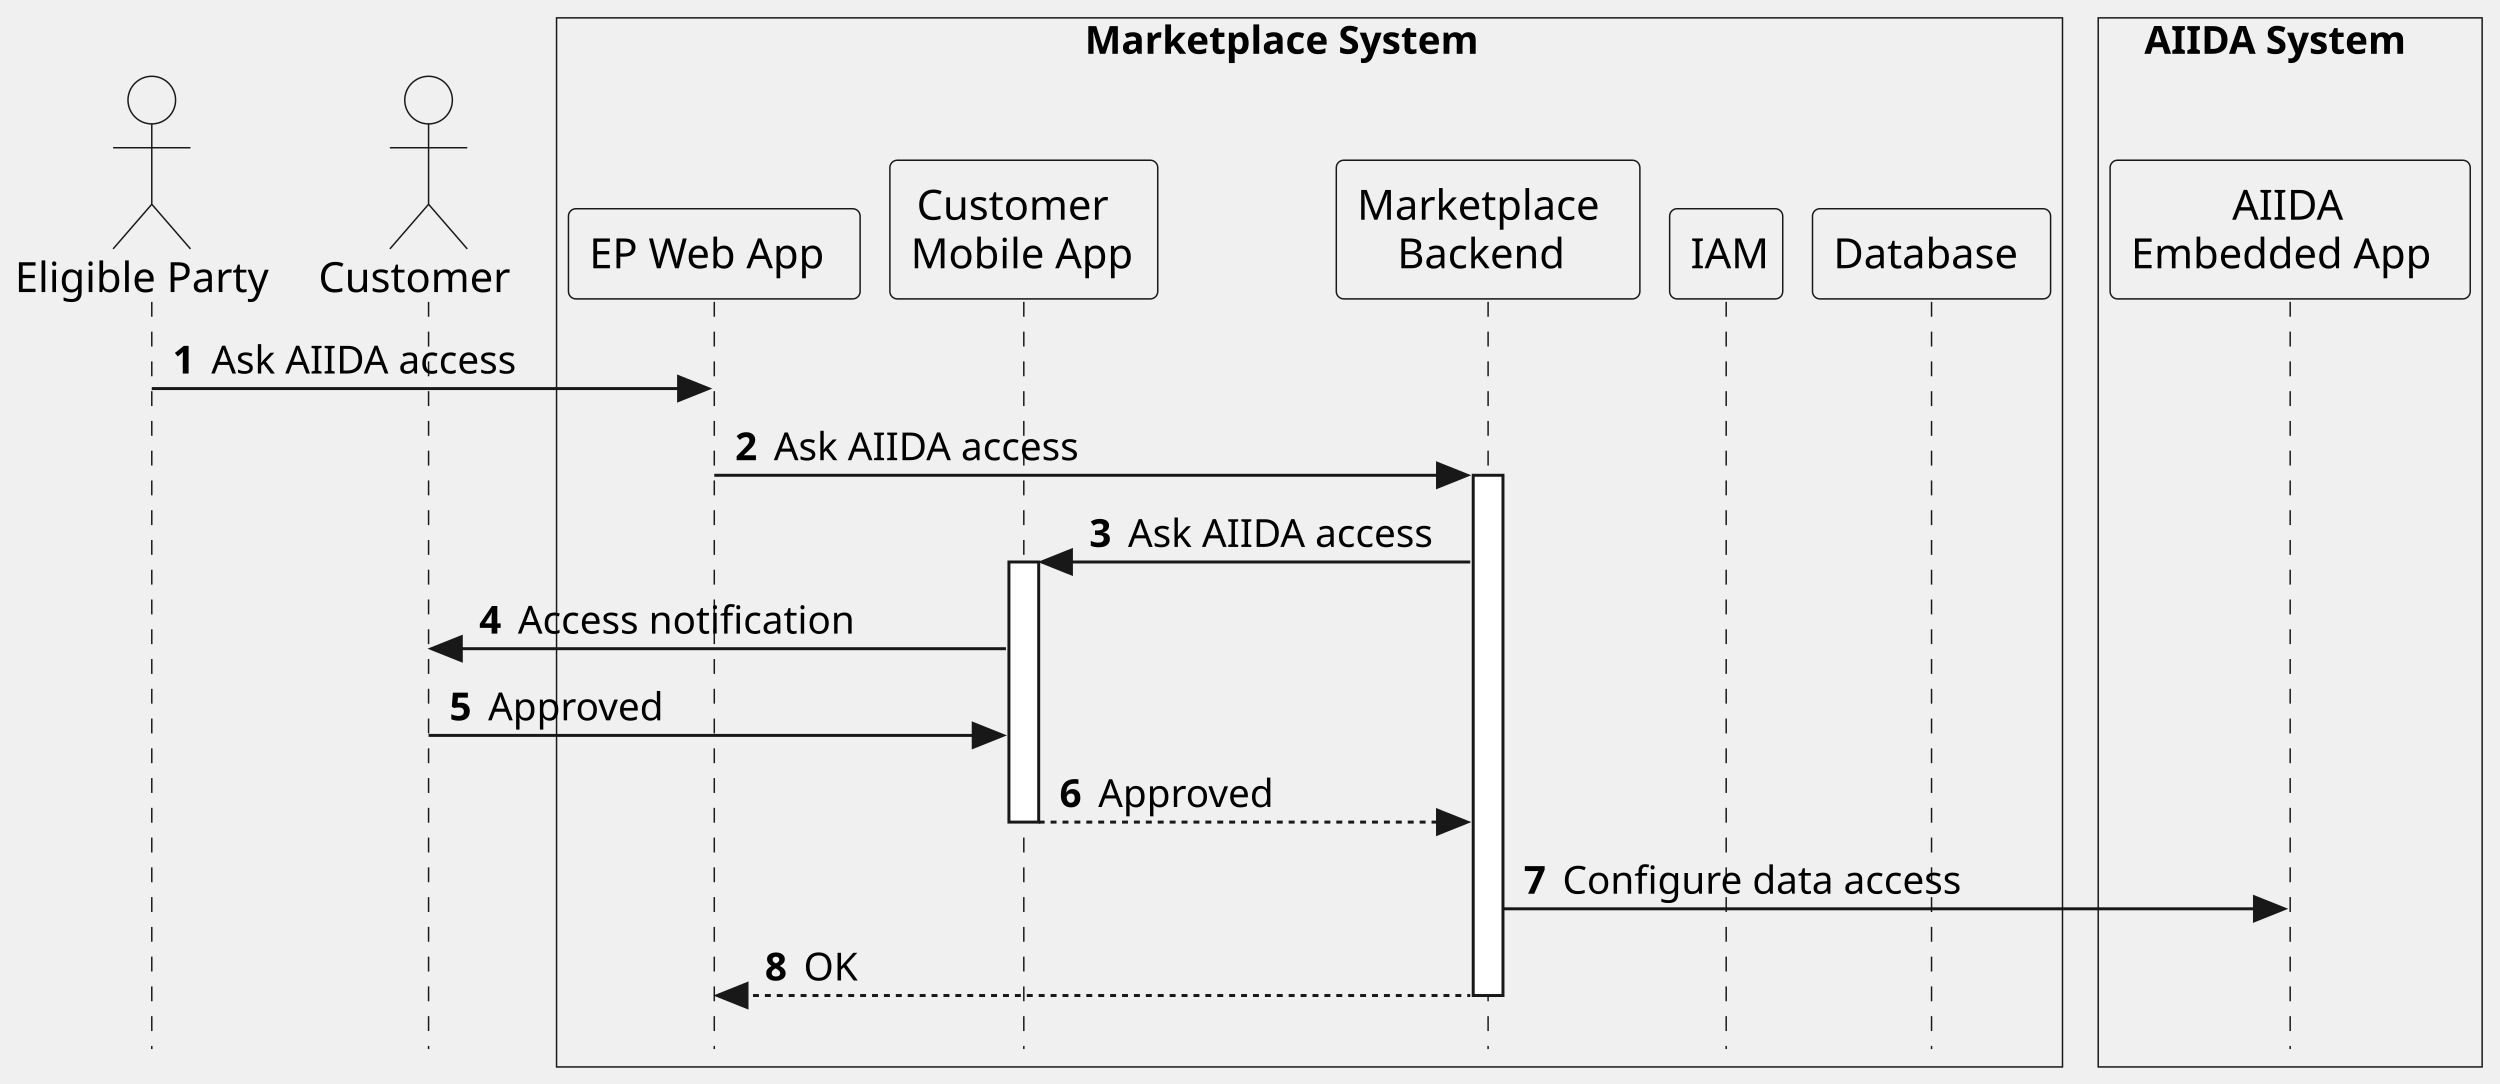
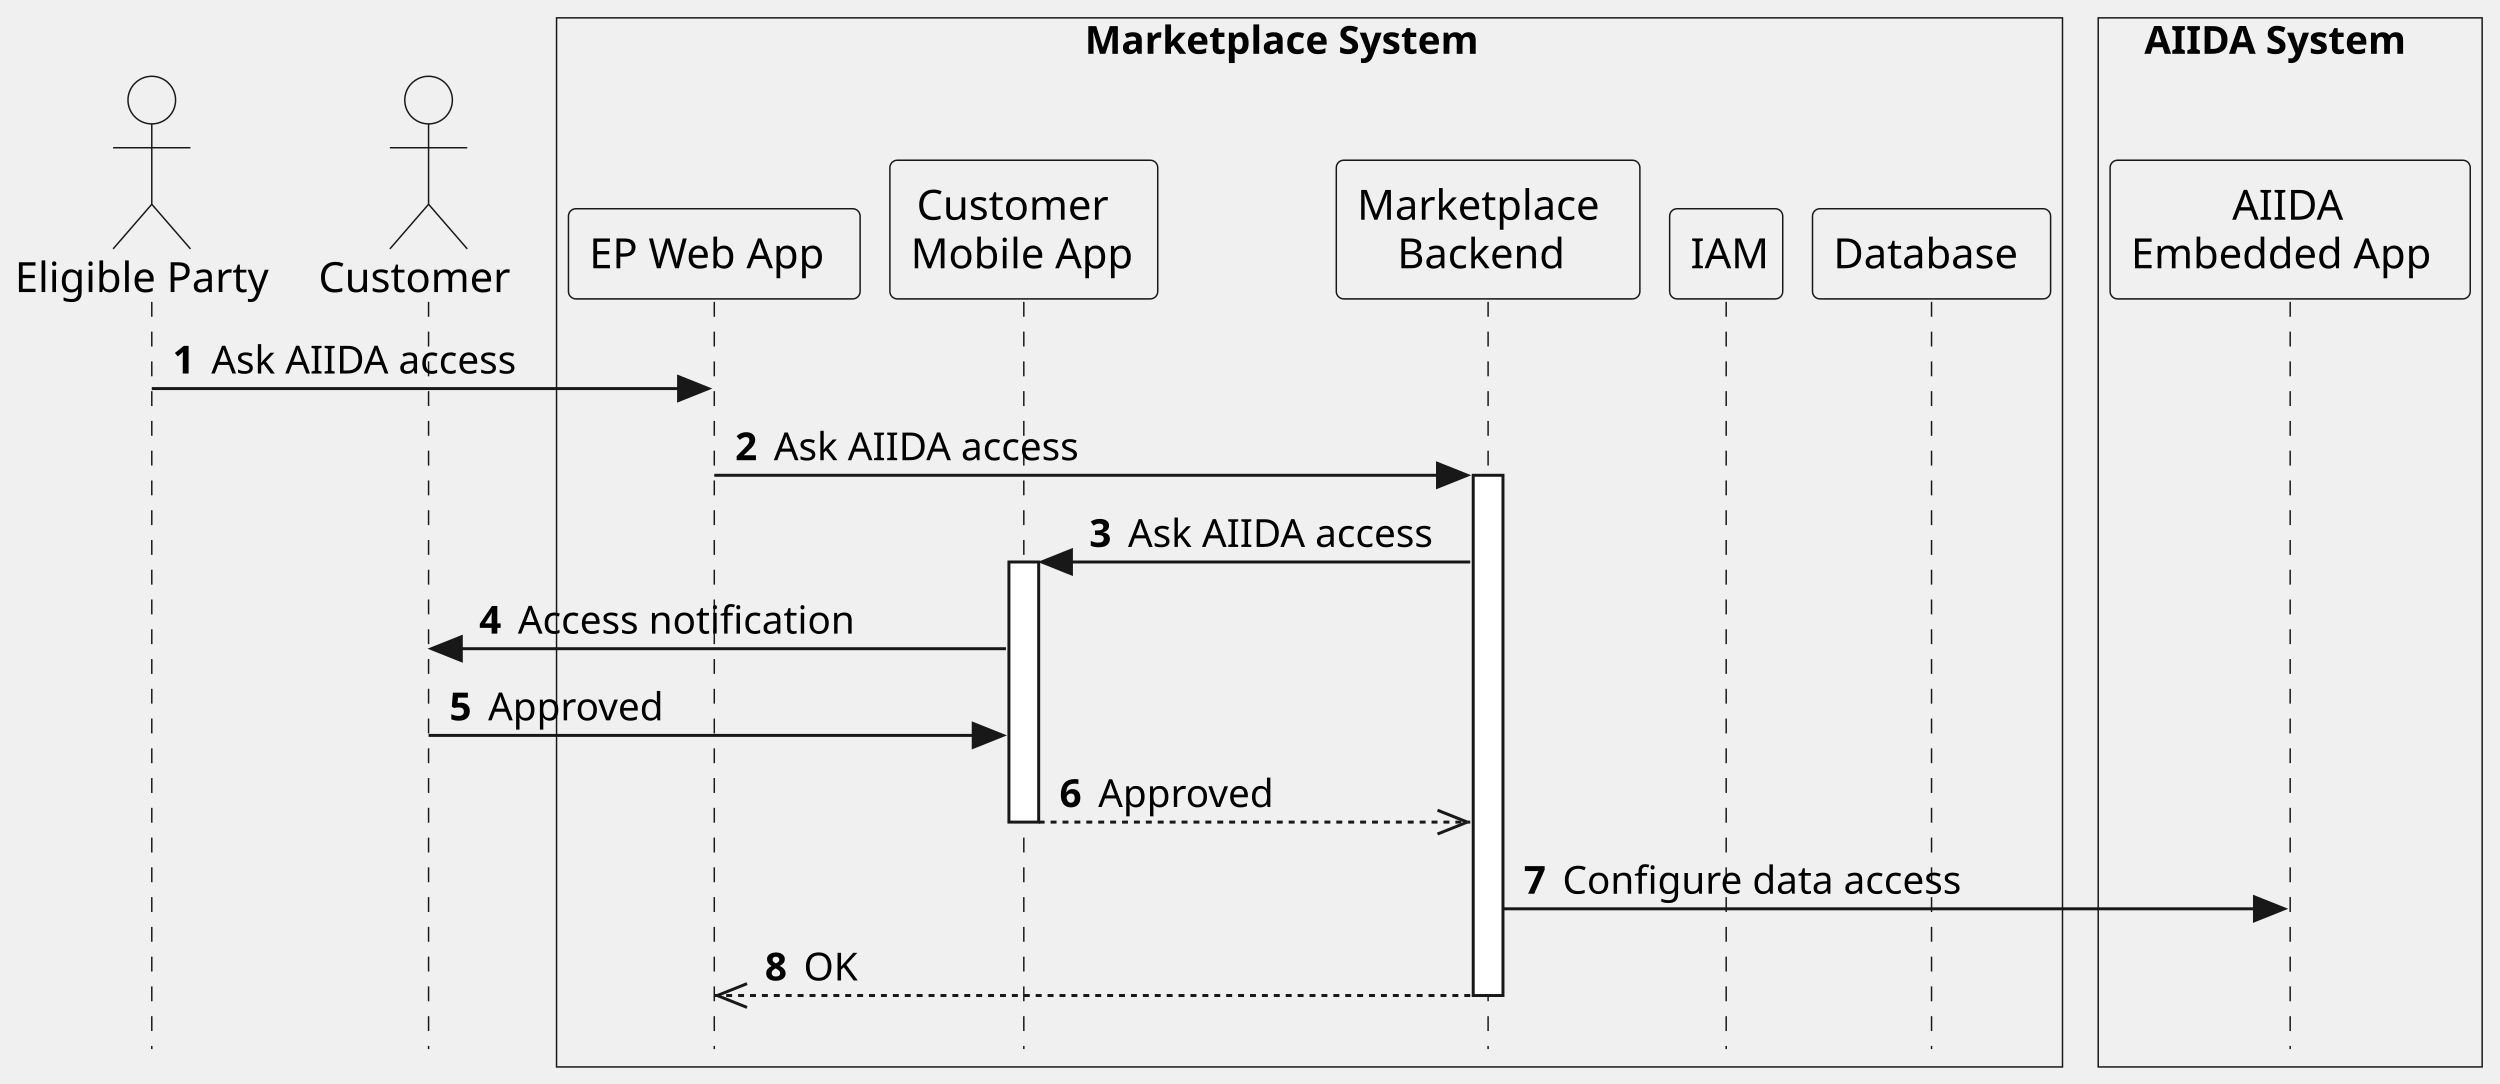
<svg xmlns="http://www.w3.org/2000/svg" contentStyleType="text/css" height="364px" preserveAspectRatio="none" style="width:840px;height:364px;background:#FFFFFF;" version="1.1" viewBox="0 0 840 364" width="840px" zoomAndPan="magnify">
  <defs />
  <g>
    <rect fill="none" height="352.492" style="stroke:#181818;stroke-width:0.5;" width="506" x="187" y="6" />
    <text fill="#000000" font-family="sans-serif" font-size="13" font-weight="bold" lengthAdjust="spacing" textLength="151" x="364.5" y="18.067">Marketplace System</text>
    <rect fill="none" height="352.492" style="stroke:#181818;stroke-width:0.5;" width="129" x="705" y="6" />
    <text fill="#000000" font-family="sans-serif" font-size="13" font-weight="bold" lengthAdjust="spacing" textLength="98" x="720.5" y="18.067">AIIDA System</text>
    <line style="stroke:#181818;stroke-width:0.5;stroke-dasharray:5.0,5.0;" x1="51" x2="51" y1="101.43" y2="352.492" />
    <line style="stroke:#181818;stroke-width:0.5;stroke-dasharray:5.0,5.0;" x1="144" x2="144" y1="101.43" y2="352.492" />
    <line style="stroke:#181818;stroke-width:0.5;stroke-dasharray:5.0,5.0;" x1="240" x2="240" y1="101.43" y2="352.492" />
    <line style="stroke:#181818;stroke-width:0.5;stroke-dasharray:5.0,5.0;" x1="344" x2="344" y1="101.43" y2="352.492" />
    <rect fill="#FFFFFF" height="87.398" style="stroke:#181818;stroke-width:1.0;" width="10" x="339" y="188.828" />
    <line style="stroke:#181818;stroke-width:0.5;stroke-dasharray:5.0,5.0;" x1="500" x2="500" y1="101.43" y2="352.492" />
    <rect fill="#FFFFFF" height="174.797" style="stroke:#181818;stroke-width:1.0;" width="10" x="495" y="159.695" />
    <line style="stroke:#181818;stroke-width:0.5;stroke-dasharray:5.0,5.0;" x1="580" x2="580" y1="101.43" y2="352.492" />
    <line style="stroke:#181818;stroke-width:0.5;stroke-dasharray:5.0,5.0;" x1="649" x2="649" y1="101.43" y2="352.492" />
    <line style="stroke:#181818;stroke-width:0.5;stroke-dasharray:5.0,5.0;" x1="769.5" x2="769.5" y1="101.43" y2="352.492" />
    <text fill="#000000" font-family="sans-serif" font-size="14" lengthAdjust="spacing" textLength="86" x="5" y="98.128">Eligible Party</text>
    <ellipse cx="51" cy="33.633" fill="none" rx="8" ry="8" style="stroke:#181818;stroke-width:0.5;" />
    <path d="M51,41.633 L51,68.633 M38,49.633 L64,49.633 M51,68.633 L38,83.633 M51,68.633 L64,83.633 " fill="none" style="stroke:#181818;stroke-width:0.5;" />
    <text fill="#000000" font-family="sans-serif" font-size="14" lengthAdjust="spacing" textLength="68" x="107" y="98.128">Customer</text>
    <ellipse cx="144" cy="33.633" fill="none" rx="8" ry="8" style="stroke:#181818;stroke-width:0.5;" />
    <path d="M144,41.633 L144,68.633 M131,49.633 L157,49.633 M144,68.633 L131,83.633 M144,68.633 L157,83.633 " fill="none" style="stroke:#181818;stroke-width:0.5;" />
    <rect fill="none" height="30.297" rx="2.5" ry="2.5" style="stroke:#181818;stroke-width:0.5;" width="98" x="191" y="70.133" />
    <text fill="#000000" font-family="sans-serif" font-size="14" lengthAdjust="spacing" textLength="84" x="198" y="90.128">EP Web App</text>
    <rect fill="none" height="46.594" rx="2.5" ry="2.5" style="stroke:#181818;stroke-width:0.5;" width="90" x="299" y="53.836" />
    <text fill="#000000" font-family="sans-serif" font-size="14" lengthAdjust="spacing" textLength="68" x="308" y="73.831">Customer</text>
    <text fill="#000000" font-family="sans-serif" font-size="14" lengthAdjust="spacing" textLength="76" x="306" y="90.128">Mobile App</text>
    <rect fill="none" height="46.594" rx="2.5" ry="2.5" style="stroke:#181818;stroke-width:0.5;" width="102" x="449" y="53.836" />
    <text fill="#000000" font-family="sans-serif" font-size="14" lengthAdjust="spacing" textLength="84" x="456" y="73.831">Marketplace</text>
    <text fill="#000000" font-family="sans-serif" font-size="14" lengthAdjust="spacing" textLength="61" x="469.5" y="90.128">Backend</text>
    <rect fill="none" height="30.297" rx="2.5" ry="2.5" style="stroke:#181818;stroke-width:0.5;" width="38" x="561" y="70.133" />
    <text fill="#000000" font-family="sans-serif" font-size="14" lengthAdjust="spacing" textLength="24" x="568" y="90.128">IAM</text>
    <rect fill="none" height="30.297" rx="2.5" ry="2.5" style="stroke:#181818;stroke-width:0.5;" width="80" x="609" y="70.133" />
    <text fill="#000000" font-family="sans-serif" font-size="14" lengthAdjust="spacing" textLength="66" x="616" y="90.128">Database</text>
    <rect fill="none" height="46.594" rx="2.5" ry="2.5" style="stroke:#181818;stroke-width:0.5;" width="121" x="709" y="53.836" />
    <text fill="#000000" font-family="sans-serif" font-size="14" lengthAdjust="spacing" textLength="35" x="750" y="73.831">AIIDA</text>
    <text fill="#000000" font-family="sans-serif" font-size="14" lengthAdjust="spacing" textLength="107" x="716" y="90.128">Embedded App</text>
    <polygon fill="#181818" points="228,126.562,238,130.562,228,134.562" style="stroke:#181818;stroke-width:1.0;" />
    <line style="stroke:#181818;stroke-width:1.0;" x1="51" x2="234" y1="130.562" y2="130.562" />
    <text fill="#000000" font-family="sans-serif" font-size="13" font-weight="bold" lengthAdjust="spacing" textLength="9" x="58" y="125.497">1</text>
    <text fill="#000000" font-family="sans-serif" font-size="13" lengthAdjust="spacing" textLength="109" x="71" y="125.497">Ask AIIDA access</text>
    <polygon fill="#181818" points="483,155.695,493,159.695,483,163.695" style="stroke:#181818;stroke-width:1.0;" />
    <line style="stroke:#181818;stroke-width:1.0;" x1="240" x2="489" y1="159.695" y2="159.695" />
    <text fill="#000000" font-family="sans-serif" font-size="13" font-weight="bold" lengthAdjust="spacing" textLength="9" x="247" y="154.629">2</text>
    <text fill="#000000" font-family="sans-serif" font-size="13" lengthAdjust="spacing" textLength="109" x="260" y="154.629">Ask AIIDA access</text>
    <polygon fill="#181818" points="360,184.828,350,188.828,360,192.828" style="stroke:#181818;stroke-width:1.0;" />
    <line style="stroke:#181818;stroke-width:1.0;" x1="354" x2="494" y1="188.828" y2="188.828" />
    <text fill="#000000" font-family="sans-serif" font-size="13" font-weight="bold" lengthAdjust="spacing" textLength="9" x="366" y="183.762">3</text>
    <text fill="#000000" font-family="sans-serif" font-size="13" lengthAdjust="spacing" textLength="109" x="379" y="183.762">Ask AIIDA access</text>
    <polygon fill="#181818" points="155,213.961,145,217.961,155,221.961" style="stroke:#181818;stroke-width:1.0;" />
    <line style="stroke:#181818;stroke-width:1.0;" x1="149" x2="338" y1="217.961" y2="217.961" />
    <text fill="#000000" font-family="sans-serif" font-size="13" font-weight="bold" lengthAdjust="spacing" textLength="9" x="161" y="212.895">4</text>
    <text fill="#000000" font-family="sans-serif" font-size="13" lengthAdjust="spacing" textLength="119" x="174" y="212.895">Access notification</text>
    <polygon fill="#181818" points="327,243.094,337,247.094,327,251.094" style="stroke:#181818;stroke-width:1.0;" />
    <line style="stroke:#181818;stroke-width:1.0;" x1="144" x2="333" y1="247.094" y2="247.094" />
    <text fill="#000000" font-family="sans-serif" font-size="13" font-weight="bold" lengthAdjust="spacing" textLength="9" x="151" y="242.028">5</text>
    <text fill="#000000" font-family="sans-serif" font-size="13" lengthAdjust="spacing" textLength="61" x="164" y="242.028">Approved</text>
-     <polygon fill="#181818" points="483,272.227,493,276.227,483,280.227" style="stroke:#181818;stroke-width:1.0;" />
-     <line style="stroke:#181818;stroke-width:1.0;stroke-dasharray:2.0,2.0;" x1="349" x2="489" y1="276.227" y2="276.227" />
+     <line style="stroke:#181818;stroke-width:1.0;" x1="493" x2="483" y1="276.227" y2="272.227" />
+     <line style="stroke:#181818;stroke-width:1.0;" x1="493" x2="483" y1="276.227" y2="280.227" />
+     <line style="stroke:#181818;stroke-width:1.0;stroke-dasharray:2.0,2.0;" x1="349" x2="494" y1="276.227" y2="276.227" />
    <text fill="#000000" font-family="sans-serif" font-size="13" font-weight="bold" lengthAdjust="spacing" textLength="9" x="356" y="271.161">6</text>
    <text fill="#000000" font-family="sans-serif" font-size="13" lengthAdjust="spacing" textLength="61" x="369" y="271.161">Approved</text>
    <polygon fill="#181818" points="757.5,301.359,767.5,305.359,757.5,309.359" style="stroke:#181818;stroke-width:1.0;" />
    <line style="stroke:#181818;stroke-width:1.0;" x1="505" x2="763.5" y1="305.359" y2="305.359" />
    <text fill="#000000" font-family="sans-serif" font-size="13" font-weight="bold" lengthAdjust="spacing" textLength="9" x="512" y="300.293">7</text>
    <text fill="#000000" font-family="sans-serif" font-size="13" lengthAdjust="spacing" textLength="142" x="525" y="300.293">Configure data access</text>
-     <polygon fill="#181818" points="251,330.492,241,334.492,251,338.492" style="stroke:#181818;stroke-width:1.0;" />
-     <line style="stroke:#181818;stroke-width:1.0;stroke-dasharray:2.0,2.0;" x1="245" x2="494" y1="334.492" y2="334.492" />
+     <line style="stroke:#181818;stroke-width:1.0;" x1="241" x2="251" y1="334.492" y2="330.492" />
+     <line style="stroke:#181818;stroke-width:1.0;" x1="241" x2="251" y1="334.492" y2="338.492" />
+     <line style="stroke:#181818;stroke-width:1.0;stroke-dasharray:2.0,2.0;" x1="240" x2="494" y1="334.492" y2="334.492" />
    <text fill="#000000" font-family="sans-serif" font-size="13" font-weight="bold" lengthAdjust="spacing" textLength="9" x="257" y="329.426">8</text>
    <text fill="#000000" font-family="sans-serif" font-size="13" lengthAdjust="spacing" textLength="18" x="270" y="329.426">OK</text>
  </g>
</svg>
